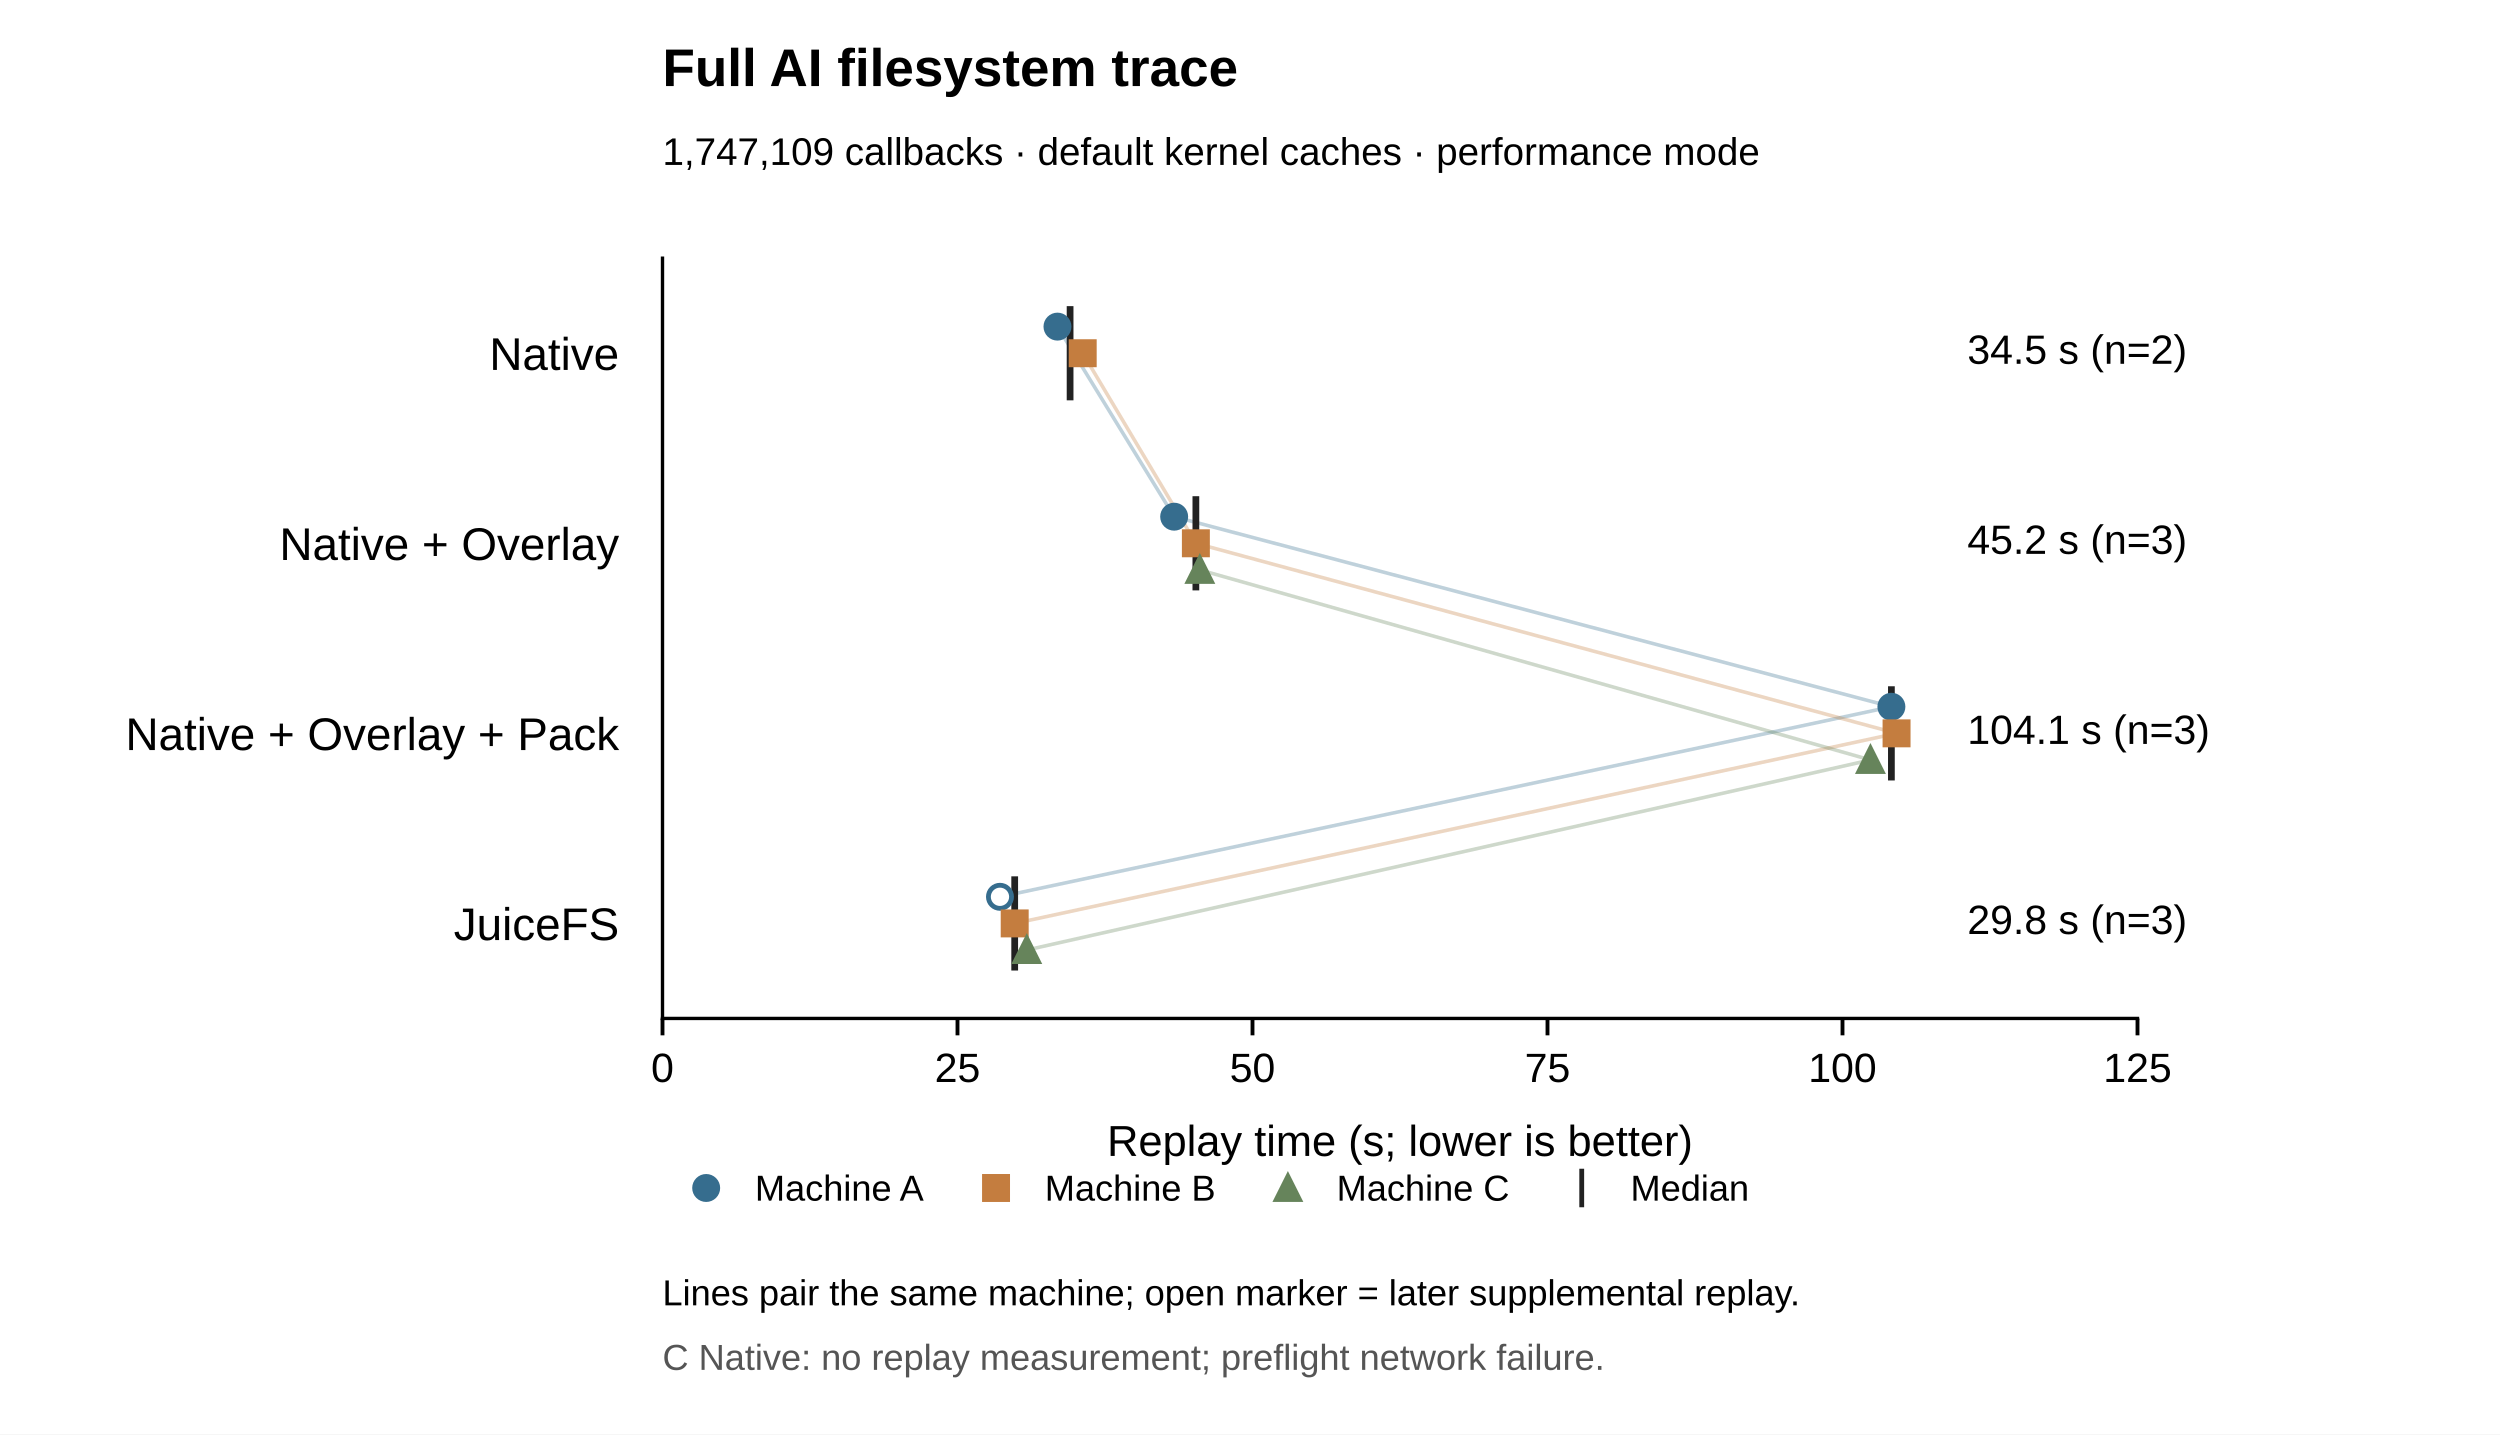
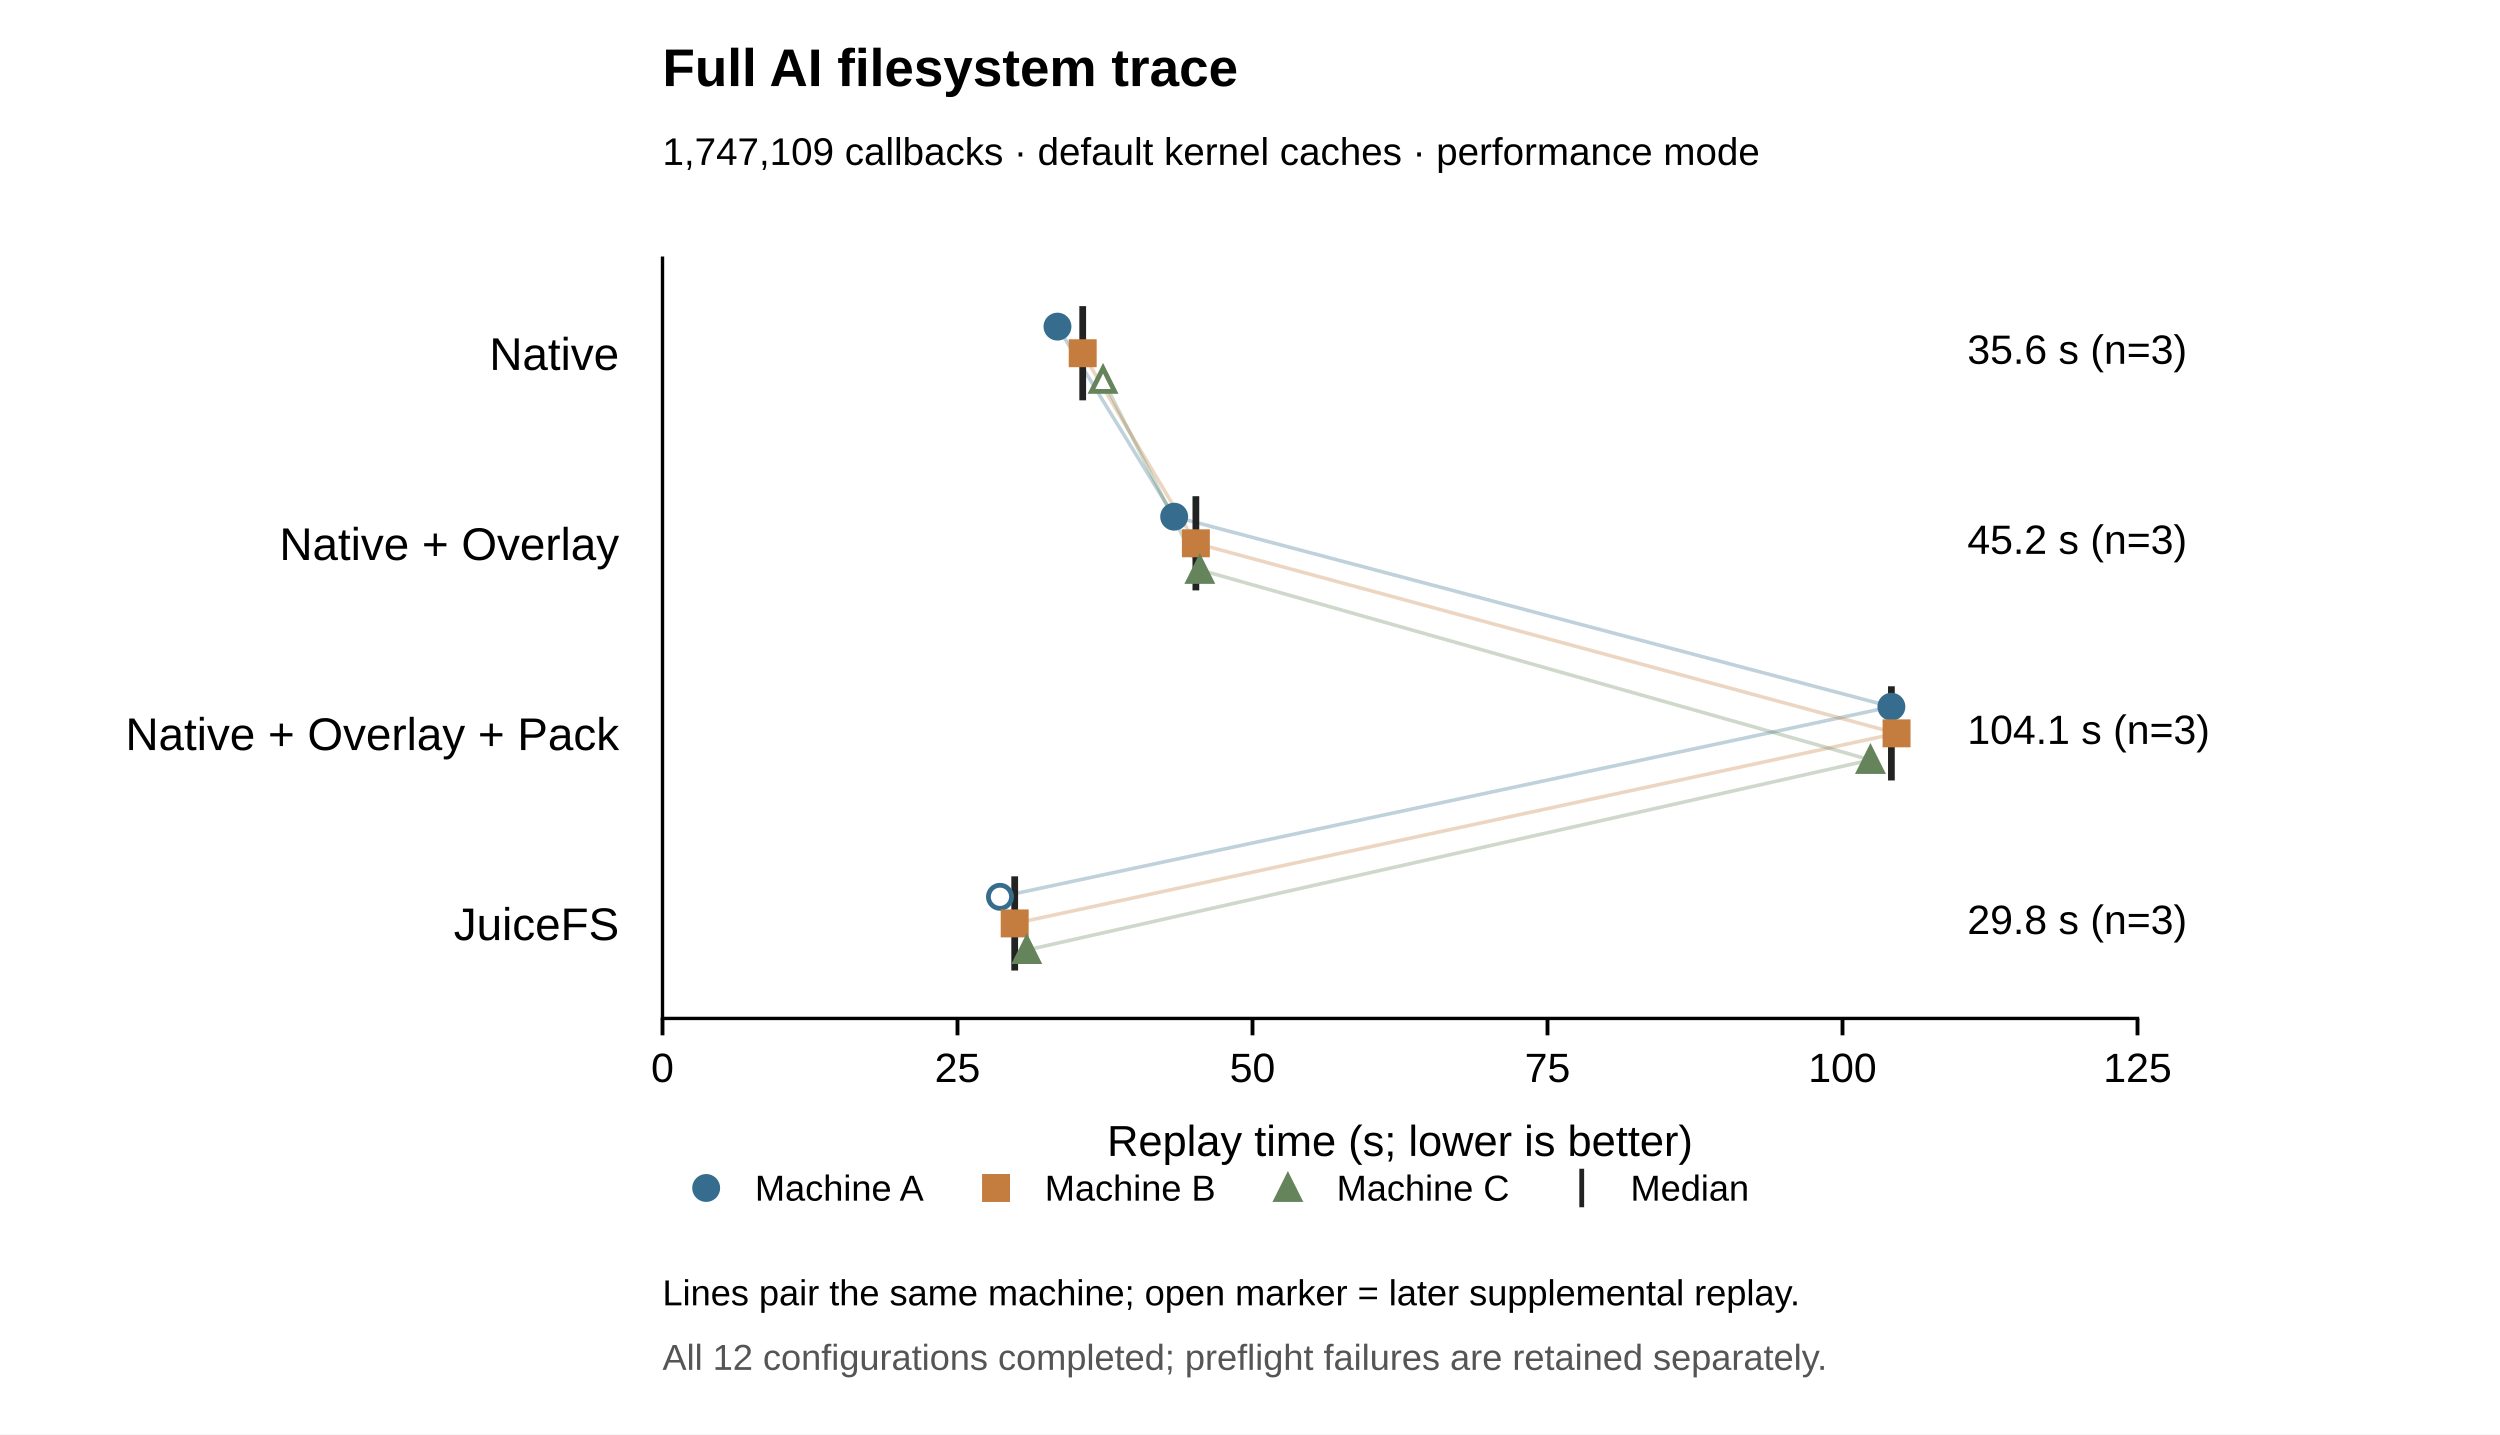
<svg xmlns="http://www.w3.org/2000/svg" xmlns:xlink="http://www.w3.org/1999/xlink" width="518.74pt" height="297.638pt" viewBox="0 0 518.74 297.638" version="1.1">
  <defs>
    <style type="text/css">*{stroke-linejoin: round; stroke-linecap: butt}</style>
  </defs>
  <g id="figure_1">
    <g id="patch_1">
      <path d="M 0 297.638  L 518.74 297.638  L 518.74 0  L 0 0  z " style="fill: #ffffff" />
    </g>
    <g id="axes_1">
      <g id="patch_2">
        <path d="M 137.466 211.323  L 443.523 211.323  L 443.523 53.575  L 137.466 53.575  z " style="fill: #ffffff" />
      </g>
      <g id="line2d_1">
-         <path d="M 219.421 67.772  L 243.634 107.209  L 392.457 146.646  L 207.49 186.083  " clip-path="url(#p514297388d)" style="fill: none; stroke: #366d8e; stroke-opacity: 0.32; stroke-width: 0.75; stroke-linecap: square" />
+         <path d="M 219.421 67.772  L 243.634 107.209  L 392.457 146.646  L 207.49 186.083  " clip-path="url(#pd3ae9fc576)" style="fill: none; stroke: #366d8e; stroke-opacity: 0.32; stroke-width: 0.75; stroke-linecap: square" />
      </g>
      <g id="line2d_2">
-         <path d="M 224.657 73.293  L 248.139 112.73  L 393.528 152.167  L 210.545 191.604  " clip-path="url(#p514297388d)" style="fill: none; stroke: #c47d3f; stroke-opacity: 0.32; stroke-width: 0.75; stroke-linecap: square" />
+         <path d="M 224.657 73.293  L 248.139 112.73  L 393.528 152.167  L 210.545 191.604  " clip-path="url(#pd3ae9fc576)" style="fill: none; stroke: #c47d3f; stroke-opacity: 0.32; stroke-width: 0.75; stroke-linecap: square" />
      </g>
      <g id="line2d_3">
-         <path d="M 248.959 118.251  L 388.11 157.689  L 213.051 197.126  " clip-path="url(#p514297388d)" style="fill: none; stroke: #66845b; stroke-opacity: 0.32; stroke-width: 0.75; stroke-linecap: square" />
+         <path d="M 228.876 78.814  L 248.959 118.251  L 388.11 157.689  L 213.051 197.126  " clip-path="url(#pd3ae9fc576)" style="fill: none; stroke: #66845b; stroke-opacity: 0.32; stroke-width: 0.75; stroke-linecap: square" />
      </g>
      <g id="matplotlib.axis_1">
        <g id="xtick_1">
          <g id="line2d_4">
            <defs>
-               <path id="mfc8f9d51a7" d="M 0 0  L 0 3.5  " style="stroke: #000000; stroke-width: 0.8" />
+               <path id="m882a35d1e9" d="M 0 0  L 0 3.5  " style="stroke: #000000; stroke-width: 0.8" />
            </defs>
            <g>
-               <use xlink:href="#mfc8f9d51a7" x="137.466" y="211.323" style="stroke: #000000; stroke-width: 0.8" />
+               <use xlink:href="#m882a35d1e9" x="137.466" y="211.323" style="stroke: #000000; stroke-width: 0.8" />
            </g>
          </g>
          <g id="text_1">
            <text style="font-size: 8.5px; font-family: 'Arial', 'Helvetica', 'DejaVu Sans', sans-serif; text-anchor: middle" x="137.466" y="224.511" transform="rotate(-0 137.4661 224.5111)">0</text>
          </g>
        </g>
        <g id="xtick_2">
          <g id="line2d_5">
            <g>
-               <use xlink:href="#mfc8f9d51a7" x="198.677" y="211.323" style="stroke: #000000; stroke-width: 0.8" />
+               <use xlink:href="#m882a35d1e9" x="198.677" y="211.323" style="stroke: #000000; stroke-width: 0.8" />
            </g>
          </g>
          <g id="text_2">
            <text style="font-size: 8.5px; font-family: 'Arial', 'Helvetica', 'DejaVu Sans', sans-serif; text-anchor: middle" x="198.677" y="224.511" transform="rotate(-0 198.6775 224.5111)">25</text>
          </g>
        </g>
        <g id="xtick_3">
          <g id="line2d_6">
            <g>
-               <use xlink:href="#mfc8f9d51a7" x="259.889" y="211.323" style="stroke: #000000; stroke-width: 0.8" />
+               <use xlink:href="#m882a35d1e9" x="259.889" y="211.323" style="stroke: #000000; stroke-width: 0.8" />
            </g>
          </g>
          <g id="text_3">
            <text style="font-size: 8.5px; font-family: 'Arial', 'Helvetica', 'DejaVu Sans', sans-serif; text-anchor: middle" x="259.889" y="224.511" transform="rotate(-0 259.8888 224.5111)">50</text>
          </g>
        </g>
        <g id="xtick_4">
          <g id="line2d_7">
            <g>
-               <use xlink:href="#mfc8f9d51a7" x="321.1" y="211.323" style="stroke: #000000; stroke-width: 0.8" />
+               <use xlink:href="#m882a35d1e9" x="321.1" y="211.323" style="stroke: #000000; stroke-width: 0.8" />
            </g>
          </g>
          <g id="text_4">
            <text style="font-size: 8.5px; font-family: 'Arial', 'Helvetica', 'DejaVu Sans', sans-serif; text-anchor: middle" x="321.1" y="224.511" transform="rotate(-0 321.1002 224.5111)">75</text>
          </g>
        </g>
        <g id="xtick_5">
          <g id="line2d_8">
            <g>
-               <use xlink:href="#mfc8f9d51a7" x="382.311" y="211.323" style="stroke: #000000; stroke-width: 0.8" />
+               <use xlink:href="#m882a35d1e9" x="382.311" y="211.323" style="stroke: #000000; stroke-width: 0.8" />
            </g>
          </g>
          <g id="text_5">
            <text style="font-size: 8.5px; font-family: 'Arial', 'Helvetica', 'DejaVu Sans', sans-serif; text-anchor: middle" x="382.311" y="224.511" transform="rotate(-0 382.3115 224.5111)">100</text>
          </g>
        </g>
        <g id="xtick_6">
          <g id="line2d_9">
            <g>
-               <use xlink:href="#mfc8f9d51a7" x="443.523" y="211.323" style="stroke: #000000; stroke-width: 0.8" />
+               <use xlink:href="#m882a35d1e9" x="443.523" y="211.323" style="stroke: #000000; stroke-width: 0.8" />
            </g>
          </g>
          <g id="text_6">
            <text style="font-size: 8.5px; font-family: 'Arial', 'Helvetica', 'DejaVu Sans', sans-serif; text-anchor: middle" x="443.523" y="224.511" transform="rotate(-0 443.5228 224.5111)">125</text>
          </g>
        </g>
        <g id="text_7">
          <text style="font-size: 9px; font-family: 'Arial', 'Helvetica', 'DejaVu Sans', sans-serif; text-anchor: middle" x="290.494" y="239.852" transform="rotate(-0 290.4945 239.8521)">Replay time (s; lower is better)</text>
        </g>
      </g>
      <g id="matplotlib.axis_2">
        <g id="ytick_1">
          <g id="line2d_10" />
          <g id="text_8">
            <text style="font-size: 9.5px; font-family: 'Arial', 'Helvetica', 'DejaVu Sans', sans-serif; text-anchor: end" x="128.466" y="76.751" transform="rotate(-0 128.4661 76.75144)">Native</text>
          </g>
        </g>
        <g id="ytick_2">
          <g id="line2d_11" />
          <g id="text_9">
            <text style="font-size: 9.5px; font-family: 'Arial', 'Helvetica', 'DejaVu Sans', sans-serif; text-anchor: end" x="128.466" y="116.191" transform="rotate(-0 128.4661 116.1911)">Native + Overlay</text>
          </g>
        </g>
        <g id="ytick_3">
          <g id="line2d_12" />
          <g id="text_10">
            <text style="font-size: 9.5px; font-family: 'Arial', 'Helvetica', 'DejaVu Sans', sans-serif; text-anchor: end" x="128.466" y="155.628" transform="rotate(-0 128.4661 155.6281)">Native + Overlay + Pack</text>
          </g>
        </g>
        <g id="ytick_4">
          <g id="line2d_13" />
          <g id="text_11">
            <text style="font-size: 9.5px; font-family: 'Arial', 'Helvetica', 'DejaVu Sans', sans-serif; text-anchor: end" x="128.466" y="195.062" transform="rotate(-0 128.4661 195.0625)">JuiceFS</text>
          </g>
        </g>
      </g>
      <g id="line2d_14" />
      <g id="line2d_15" />
      <g id="line2d_16" />
      <g id="line2d_17">
-         <path d="M 222.039 82.364  L 222.039 64.223  " clip-path="url(#p514297388d)" style="fill: none; stroke: #222222; stroke-width: 1.4; stroke-linecap: square" />
+         <path d="M 224.657 82.364  L 224.657 64.223  " clip-path="url(#pd3ae9fc576)" style="fill: none; stroke: #222222; stroke-width: 1.4; stroke-linecap: square" />
      </g>
      <g id="line2d_18">
-         <path d="M 248.139 121.801  L 248.139 103.66  " clip-path="url(#p514297388d)" style="fill: none; stroke: #222222; stroke-width: 1.4; stroke-linecap: square" />
+         <path d="M 248.139 121.801  L 248.139 103.66  " clip-path="url(#pd3ae9fc576)" style="fill: none; stroke: #222222; stroke-width: 1.4; stroke-linecap: square" />
      </g>
      <g id="line2d_19">
-         <path d="M 392.457 161.238  L 392.457 143.097  " clip-path="url(#p514297388d)" style="fill: none; stroke: #222222; stroke-width: 1.4; stroke-linecap: square" />
+         <path d="M 392.457 161.238  L 392.457 143.097  " clip-path="url(#pd3ae9fc576)" style="fill: none; stroke: #222222; stroke-width: 1.4; stroke-linecap: square" />
      </g>
      <g id="line2d_20">
-         <path d="M 210.545 200.675  L 210.545 182.534  " clip-path="url(#p514297388d)" style="fill: none; stroke: #222222; stroke-width: 1.4; stroke-linecap: square" />
+         <path d="M 210.545 200.675  L 210.545 182.534  " clip-path="url(#pd3ae9fc576)" style="fill: none; stroke: #222222; stroke-width: 1.4; stroke-linecap: square" />
      </g>
      <g id="patch_3">
        <path d="M 137.466 211.323  L 137.466 53.575  " style="fill: none; stroke: #000000; stroke-width: 0.7; stroke-linejoin: miter; stroke-linecap: square" />
      </g>
      <g id="patch_4">
        <path d="M 137.466 211.323  L 443.523 211.323  " style="fill: none; stroke: #000000; stroke-width: 0.7; stroke-linejoin: miter; stroke-linecap: square" />
      </g>
      <g id="line2d_21">
        <defs>
-           <path id="mf556dce62f" d="M 0 2.4  C 0.636 2.4 1.247 2.147 1.697 1.697  C 2.147 1.247 2.4 0.636 2.4 0  C 2.4 -0.636 2.147 -1.247 1.697 -1.697  C 1.247 -2.147 0.636 -2.4 0 -2.4  C -0.636 -2.4 -1.247 -2.147 -1.697 -1.697  C -2.147 -1.247 -2.4 -0.636 -2.4 0  C -2.4 0.636 -2.147 1.247 -1.697 1.697  C -1.247 2.147 -0.636 2.4 0 2.4  z " style="stroke: #366d8e" />
-         </defs>
-         <g clip-path="url(#p514297388d)">
-           <use xlink:href="#mf556dce62f" x="219.421" y="67.772" style="fill: #366d8e; stroke: #366d8e" />
+           <path id="m88fe55850f" d="M 0 2.4  C 0.636 2.4 1.247 2.147 1.697 1.697  C 2.147 1.247 2.4 0.636 2.4 0  C 2.4 -0.636 2.147 -1.247 1.697 -1.697  C 1.247 -2.147 0.636 -2.4 0 -2.4  C -0.636 -2.4 -1.247 -2.147 -1.697 -1.697  C -2.147 -1.247 -2.4 -0.636 -2.4 0  C -2.4 0.636 -2.147 1.247 -1.697 1.697  C -1.247 2.147 -0.636 2.4 0 2.4  z " style="stroke: #366d8e" />
+         </defs>
+         <g clip-path="url(#pd3ae9fc576)">
+           <use xlink:href="#m88fe55850f" x="219.421" y="67.772" style="fill: #366d8e; stroke: #366d8e" />
        </g>
      </g>
      <g id="line2d_22">
-         <g clip-path="url(#p514297388d)">
-           <use xlink:href="#mf556dce62f" x="243.634" y="107.209" style="fill: #366d8e; stroke: #366d8e" />
+         <g clip-path="url(#pd3ae9fc576)">
+           <use xlink:href="#m88fe55850f" x="243.634" y="107.209" style="fill: #366d8e; stroke: #366d8e" />
        </g>
      </g>
      <g id="line2d_23">
-         <g clip-path="url(#p514297388d)">
-           <use xlink:href="#mf556dce62f" x="392.457" y="146.646" style="fill: #366d8e; stroke: #366d8e" />
+         <g clip-path="url(#pd3ae9fc576)">
+           <use xlink:href="#m88fe55850f" x="392.457" y="146.646" style="fill: #366d8e; stroke: #366d8e" />
        </g>
      </g>
      <g id="line2d_24">
        <defs>
-           <path id="m0a53cfa825" d="M 0 2.4  C 0.636 2.4 1.247 2.147 1.697 1.697  C 2.147 1.247 2.4 0.636 2.4 0  C 2.4 -0.636 2.147 -1.247 1.697 -1.697  C 1.247 -2.147 0.636 -2.4 0 -2.4  C -0.636 -2.4 -1.247 -2.147 -1.697 -1.697  C -2.147 -1.247 -2.4 -0.636 -2.4 0  C -2.4 0.636 -2.147 1.247 -1.697 1.697  C -1.247 2.147 -0.636 2.4 0 2.4  z " style="stroke: #366d8e" />
-         </defs>
-         <g clip-path="url(#p514297388d)">
-           <use xlink:href="#m0a53cfa825" x="207.49" y="186.083" style="fill: #ffffff; stroke: #366d8e" />
+           <path id="mcdd13bbeed" d="M 0 2.4  C 0.636 2.4 1.247 2.147 1.697 1.697  C 2.147 1.247 2.4 0.636 2.4 0  C 2.4 -0.636 2.147 -1.247 1.697 -1.697  C 1.247 -2.147 0.636 -2.4 0 -2.4  C -0.636 -2.4 -1.247 -2.147 -1.697 -1.697  C -2.147 -1.247 -2.4 -0.636 -2.4 0  C -2.4 0.636 -2.147 1.247 -1.697 1.697  C -1.247 2.147 -0.636 2.4 0 2.4  z " style="stroke: #366d8e" />
+         </defs>
+         <g clip-path="url(#pd3ae9fc576)">
+           <use xlink:href="#mcdd13bbeed" x="207.49" y="186.083" style="fill: #ffffff; stroke: #366d8e" />
        </g>
      </g>
      <g id="line2d_25">
        <defs>
-           <path id="ma7dc64253d" d="M -2.4 2.4  L 2.4 2.4  L 2.4 -2.4  L -2.4 -2.4  z " style="stroke: #c47d3f; stroke-linejoin: miter" />
-         </defs>
-         <g clip-path="url(#p514297388d)">
-           <use xlink:href="#ma7dc64253d" x="224.657" y="73.293" style="fill: #c47d3f; stroke: #c47d3f; stroke-linejoin: miter" />
+           <path id="m70a2ae4504" d="M -2.4 2.4  L 2.4 2.4  L 2.4 -2.4  L -2.4 -2.4  z " style="stroke: #c47d3f; stroke-linejoin: miter" />
+         </defs>
+         <g clip-path="url(#pd3ae9fc576)">
+           <use xlink:href="#m70a2ae4504" x="224.657" y="73.293" style="fill: #c47d3f; stroke: #c47d3f; stroke-linejoin: miter" />
        </g>
      </g>
      <g id="line2d_26">
-         <g clip-path="url(#p514297388d)">
-           <use xlink:href="#ma7dc64253d" x="248.139" y="112.73" style="fill: #c47d3f; stroke: #c47d3f; stroke-linejoin: miter" />
+         <g clip-path="url(#pd3ae9fc576)">
+           <use xlink:href="#m70a2ae4504" x="248.139" y="112.73" style="fill: #c47d3f; stroke: #c47d3f; stroke-linejoin: miter" />
        </g>
      </g>
      <g id="line2d_27">
-         <g clip-path="url(#p514297388d)">
-           <use xlink:href="#ma7dc64253d" x="393.528" y="152.167" style="fill: #c47d3f; stroke: #c47d3f; stroke-linejoin: miter" />
+         <g clip-path="url(#pd3ae9fc576)">
+           <use xlink:href="#m70a2ae4504" x="393.528" y="152.167" style="fill: #c47d3f; stroke: #c47d3f; stroke-linejoin: miter" />
        </g>
      </g>
      <g id="line2d_28">
-         <g clip-path="url(#p514297388d)">
-           <use xlink:href="#ma7dc64253d" x="210.545" y="191.604" style="fill: #c47d3f; stroke: #c47d3f; stroke-linejoin: miter" />
+         <g clip-path="url(#pd3ae9fc576)">
+           <use xlink:href="#m70a2ae4504" x="210.545" y="191.604" style="fill: #c47d3f; stroke: #c47d3f; stroke-linejoin: miter" />
        </g>
      </g>
      <g id="line2d_29">
        <defs>
-           <path id="m9bb4b08dbc" d="M 0 -2.4  L -2.4 2.4  L 2.4 2.4  z " style="stroke: #66845b; stroke-linejoin: miter" />
-         </defs>
-         <g clip-path="url(#p514297388d)">
-           <use xlink:href="#m9bb4b08dbc" x="248.959" y="118.251" style="fill: #66845b; stroke: #66845b; stroke-linejoin: miter" />
+           <path id="mad4364916d" d="M 0 -2.4  L -2.4 2.4  L 2.4 2.4  z " style="stroke: #66845b; stroke-linejoin: miter" />
+         </defs>
+         <g clip-path="url(#pd3ae9fc576)">
+           <use xlink:href="#mad4364916d" x="228.876" y="78.814" style="fill: #ffffff; stroke: #66845b; stroke-linejoin: miter" />
        </g>
      </g>
      <g id="line2d_30">
-         <g clip-path="url(#p514297388d)">
-           <use xlink:href="#m9bb4b08dbc" x="388.11" y="157.689" style="fill: #66845b; stroke: #66845b; stroke-linejoin: miter" />
+         <defs>
+           <path id="mf1a4b264f6" d="M 0 -2.4  L -2.4 2.4  L 2.4 2.4  z " style="stroke: #66845b; stroke-linejoin: miter" />
+         </defs>
+         <g clip-path="url(#pd3ae9fc576)">
+           <use xlink:href="#mf1a4b264f6" x="248.959" y="118.251" style="fill: #66845b; stroke: #66845b; stroke-linejoin: miter" />
        </g>
      </g>
      <g id="line2d_31">
-         <g clip-path="url(#p514297388d)">
-           <use xlink:href="#m9bb4b08dbc" x="213.051" y="197.126" style="fill: #66845b; stroke: #66845b; stroke-linejoin: miter" />
+         <g clip-path="url(#pd3ae9fc576)">
+           <use xlink:href="#mf1a4b264f6" x="388.11" y="157.689" style="fill: #66845b; stroke: #66845b; stroke-linejoin: miter" />
+         </g>
+       </g>
+       <g id="line2d_32">
+         <g clip-path="url(#pd3ae9fc576)">
+           <use xlink:href="#mf1a4b264f6" x="213.051" y="197.126" style="fill: #66845b; stroke: #66845b; stroke-linejoin: miter" />
        </g>
      </g>
      <g id="text_12">
-         <text style="font-size: 8.5px; font-family: 'Arial', 'Helvetica', 'DejaVu Sans', sans-serif; text-anchor: start" x="408.218" y="75.493" transform="rotate(-0 408.2184 75.49293)">34.5 s  (n=2)</text>
+         <text style="font-size: 8.5px; font-family: 'Arial', 'Helvetica', 'DejaVu Sans', sans-serif; text-anchor: start" x="408.218" y="75.493" transform="rotate(-0 408.2184 75.49293)">35.6 s  (n=3)</text>
      </g>
      <g id="text_13">
        <text style="font-size: 8.5px; font-family: 'Arial', 'Helvetica', 'DejaVu Sans', sans-serif; text-anchor: start" x="408.218" y="114.93" transform="rotate(-0 408.2184 114.9299)">45.2 s  (n=3)</text>
      </g>
      <g id="text_14">
        <text style="font-size: 8.5px; font-family: 'Arial', 'Helvetica', 'DejaVu Sans', sans-serif; text-anchor: start" x="408.218" y="154.367" transform="rotate(-0 408.2184 154.3669)">104.1 s  (n=3)</text>
      </g>
      <g id="text_15">
        <text style="font-size: 8.5px; font-family: 'Arial', 'Helvetica', 'DejaVu Sans', sans-serif; text-anchor: start" x="408.218" y="193.804" transform="rotate(-0 408.2184 193.804)">29.8 s  (n=3)</text>
      </g>
    </g>
    <g id="text_16">
      <text style="font-weight: 700; font-size: 11px; font-family: 'Arial', 'Helvetica', 'DejaVu Sans', sans-serif; text-anchor: start" x="137.466" y="17.858" transform="rotate(-0 137.4661 17.85827)">Full AI filesystem trace</text>
    </g>
    <g id="text_17">
      <text style="font-size: 8px; font-family: 'Arial', 'Helvetica', 'DejaVu Sans', sans-serif; text-anchor: start" x="137.466" y="34.228" transform="rotate(-0 137.4661 34.22835)">1,747,109 callbacks · default kernel caches · performance mode</text>
    </g>
    <g id="text_18">
      <text style="font-size: 7.5px; font-family: 'Arial', 'Helvetica', 'DejaVu Sans', sans-serif; text-anchor: start" x="137.466" y="270.85" transform="rotate(-0 137.4661 270.8504)">Lines pair the same machine; open marker = later supplemental replay.</text>
    </g>
    <g id="text_19">
-       <text style="font-size: 7.5px; font-family: 'Arial', 'Helvetica', 'DejaVu Sans', sans-serif; text-anchor: start; fill: #555555" x="137.466" y="284.244" transform="rotate(-0 137.4661 284.2441)">C Native: no replay measurement; preflight network failure.</text>
+       <text style="font-size: 7.5px; font-family: 'Arial', 'Helvetica', 'DejaVu Sans', sans-serif; text-anchor: start; fill: #555555" x="137.466" y="284.244" transform="rotate(-0 137.4661 284.2441)">All 12 configurations completed; preflight failures are retained separately.</text>
    </g>
    <g id="legend_1">
-       <g id="line2d_32">
-         <g>
-           <use xlink:href="#mf556dce62f" x="146.529" y="246.503" style="fill: #366d8e; stroke: #366d8e" />
+       <g id="line2d_33">
+         <g>
+           <use xlink:href="#m88fe55850f" x="146.529" y="246.503" style="fill: #366d8e; stroke: #366d8e" />
        </g>
      </g>
      <g id="text_20">
        <text style="font-size: 7.5px; font-family: 'Arial', 'Helvetica', 'DejaVu Sans', sans-serif; text-anchor: start" x="156.654" y="249.128" transform="rotate(-0 156.6537 249.1283)">Machine A</text>
      </g>
-       <g id="line2d_33">
-         <g>
-           <use xlink:href="#ma7dc64253d" x="206.673" y="246.503" style="fill: #c47d3f; stroke: #c47d3f; stroke-linejoin: miter" />
+       <g id="line2d_34">
+         <g>
+           <use xlink:href="#m70a2ae4504" x="206.673" y="246.503" style="fill: #c47d3f; stroke: #c47d3f; stroke-linejoin: miter" />
        </g>
      </g>
      <g id="text_21">
        <text style="font-size: 7.5px; font-family: 'Arial', 'Helvetica', 'DejaVu Sans', sans-serif; text-anchor: start" x="216.798" y="249.128" transform="rotate(-0 216.7979 249.1283)">Machine B</text>
      </g>
-       <g id="line2d_34">
-         <g>
-           <use xlink:href="#m9bb4b08dbc" x="267.231" y="246.503" style="fill: #66845b; stroke: #66845b; stroke-linejoin: miter" />
+       <g id="line2d_35">
+         <g>
+           <use xlink:href="#mf1a4b264f6" x="267.231" y="246.503" style="fill: #66845b; stroke: #66845b; stroke-linejoin: miter" />
        </g>
      </g>
      <g id="text_22">
        <text style="font-size: 7.5px; font-family: 'Arial', 'Helvetica', 'DejaVu Sans', sans-serif; text-anchor: start" x="277.356" y="249.128" transform="rotate(-0 277.3557 249.1283)">Machine C</text>
      </g>
-       <g id="line2d_35">
-         <defs>
-           <path id="m26665b2989" d="M 0 4  L 0 -4  " style="stroke: #222222" />
-         </defs>
-         <g>
-           <use xlink:href="#m26665b2989" x="328.202" y="246.503" style="fill: #222222; stroke: #222222" />
+       <g id="line2d_36">
+         <defs>
+           <path id="m11272a3e43" d="M 0 4  L 0 -4  " style="stroke: #222222" />
+         </defs>
+         <g>
+           <use xlink:href="#m11272a3e43" x="328.202" y="246.503" style="fill: #222222; stroke: #222222" />
        </g>
      </g>
      <g id="text_23">
        <text style="font-size: 7.5px; font-family: 'Arial', 'Helvetica', 'DejaVu Sans', sans-serif; text-anchor: start" x="338.327" y="249.128" transform="rotate(-0 338.3272 249.1283)">Median</text>
      </g>
    </g>
  </g>
  <defs>
-     <clipPath id="p514297388d">
+     <clipPath id="pd3ae9fc576">
      <rect x="137.466" y="53.575" width="306.057" height="157.748" />
    </clipPath>
  </defs>
</svg>
